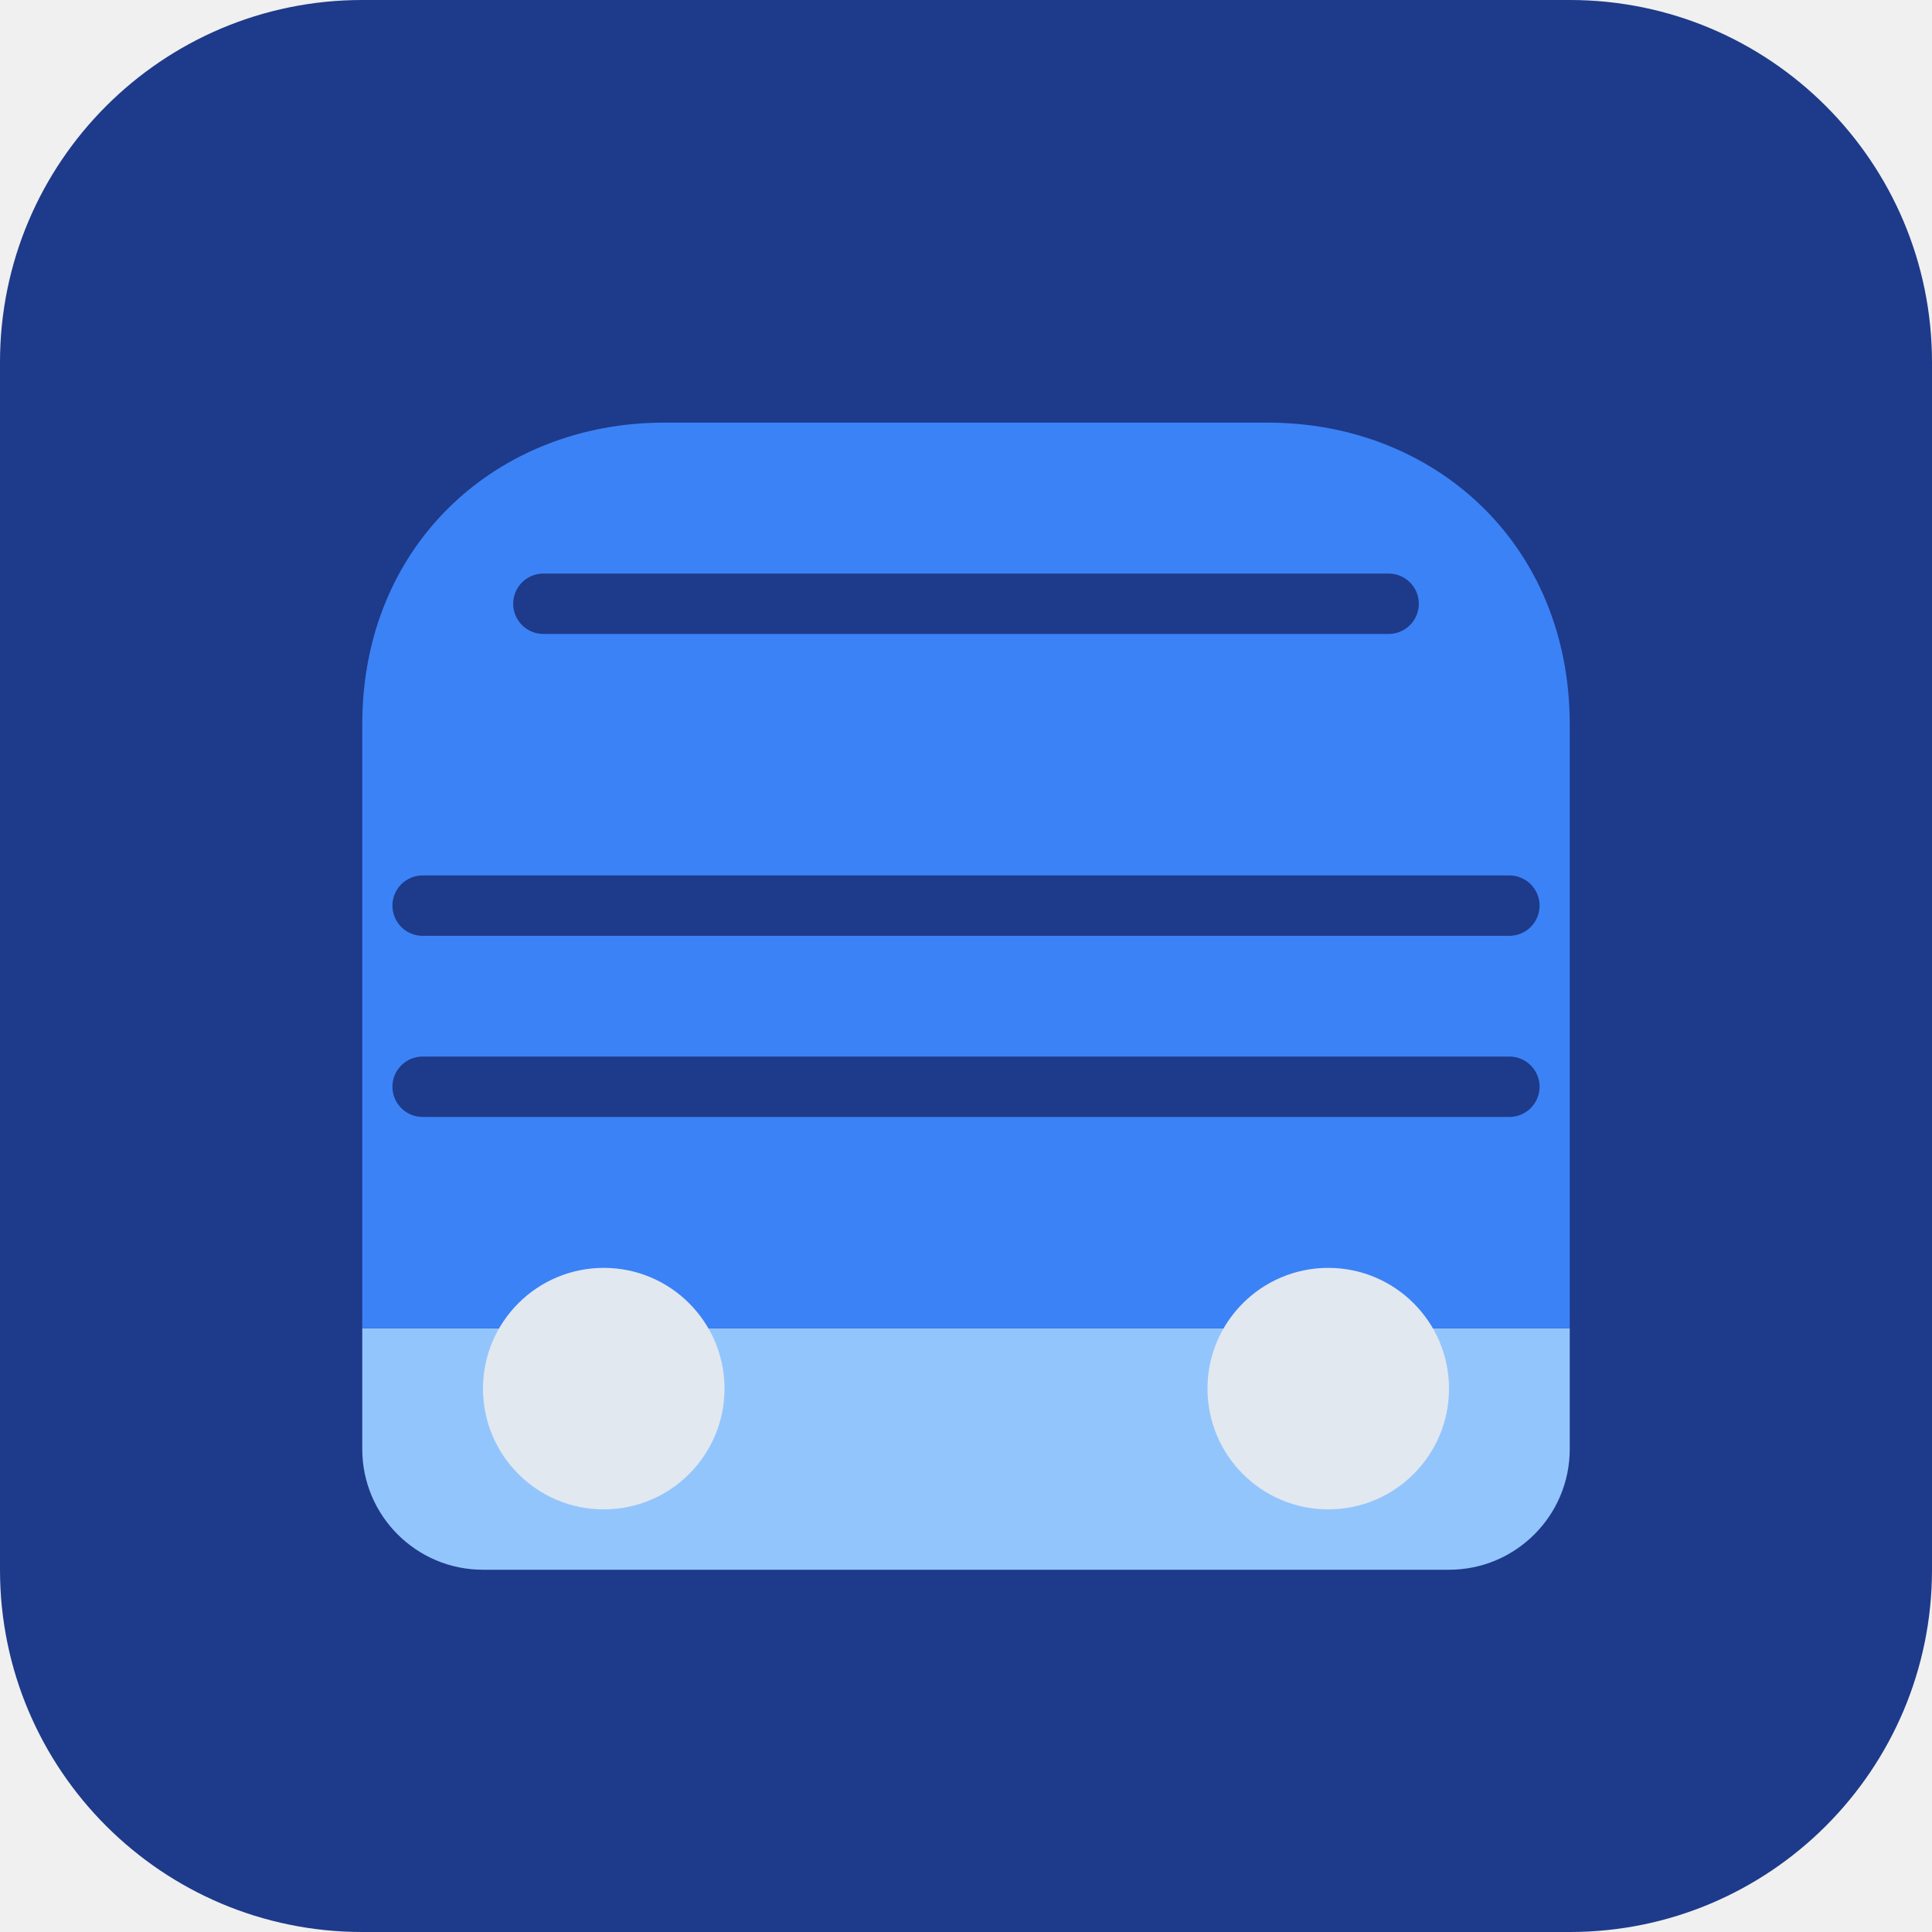
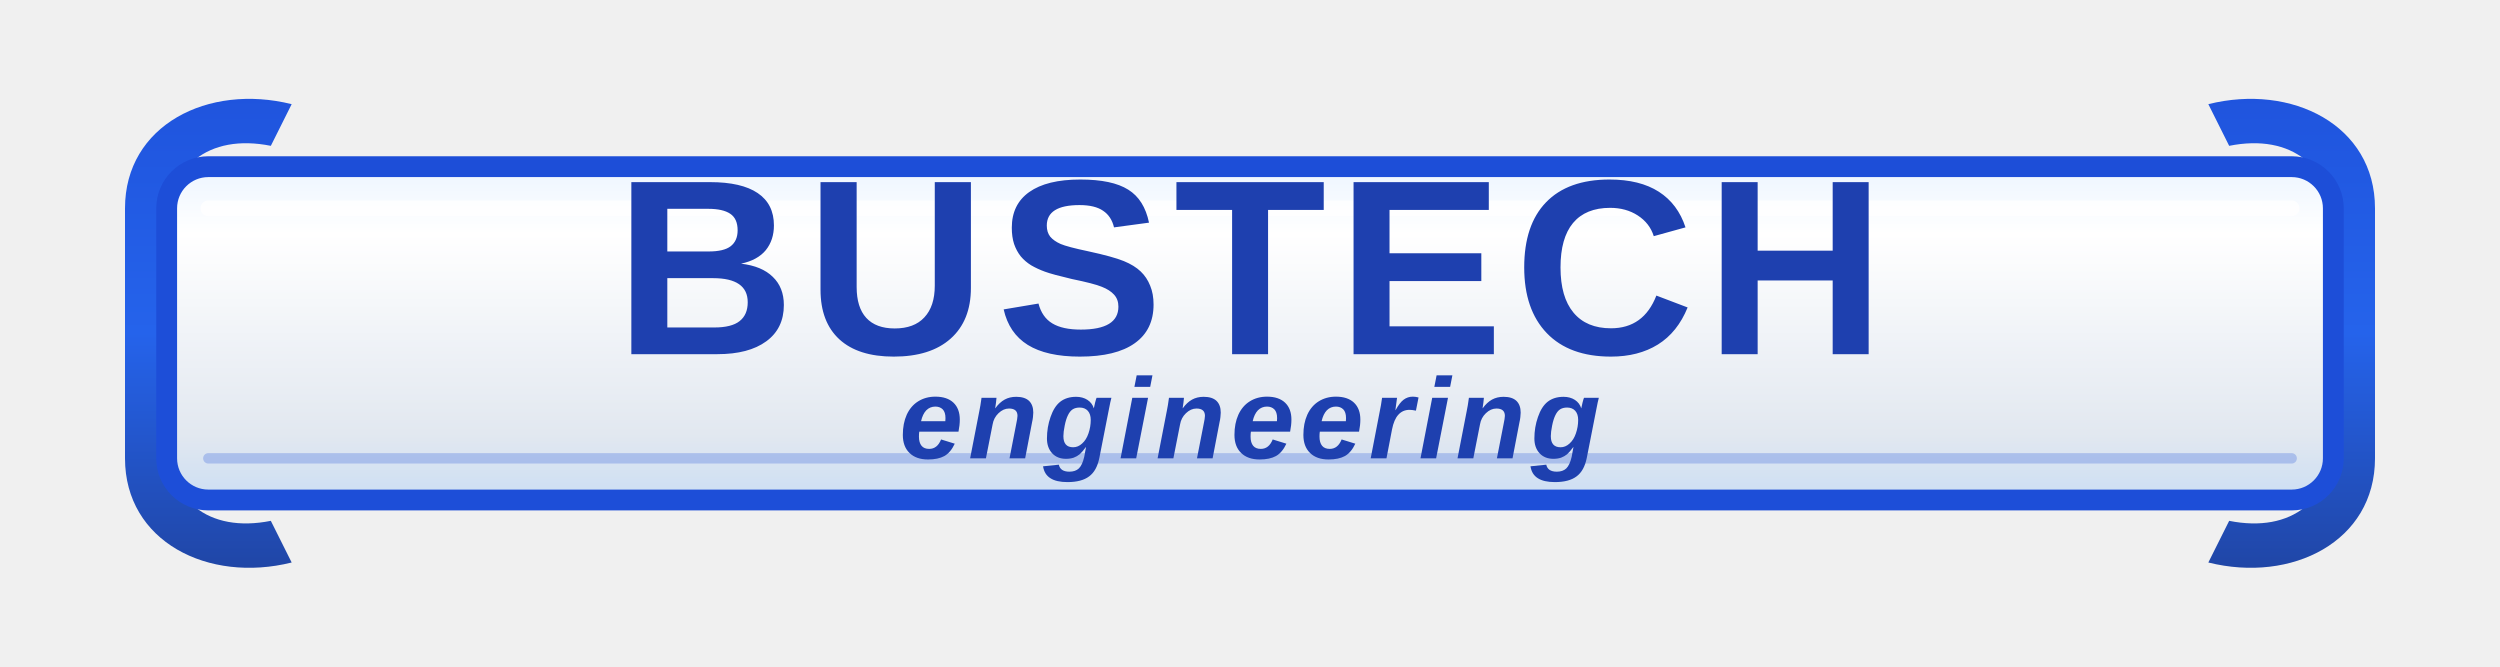
- <svg xmlns="http://www.w3.org/2000/svg" viewBox="0 0 64 64" fill="none">
-   <rect width="64" height="64" rx="12" fill="#1e3a8a" />
-   <path d="M12 44h40v4a4 4 0 0 1-4 4H16a4 4 0 0 1-4-4v-4Z" fill="#93c5fd" />
-   <path d="M12 24c0-6 4.5-10 10-10h20c5.5 0 10 4 10 10v20H12V24Z" fill="#3b82f6" />
-   <circle cx="20" cy="46" r="4" fill="#e2e8f0" />
-   <circle cx="44" cy="46" r="4" fill="#e2e8f0" />
-   <path d="M18 20h28M14 30h36M14 36h36" stroke="#1e3a8a" stroke-width="2" stroke-linecap="round" />
+ <svg xmlns="http://www.w3.org/2000/svg" viewBox="0 0 240 64" fill="none">
+   <defs>
+     <linearGradient id="sheen" x1="0" y1="0" x2="0" y2="64" gradientUnits="userSpaceOnUse">
+       <stop offset="0%" stop-color="#bfdbfe" />
+       <stop offset="35%" stop-color="#ffffff" />
+       <stop offset="65%" stop-color="#e2e8f0" />
+       <stop offset="100%" stop-color="#93c5fd" />
+     </linearGradient>
+     <linearGradient id="cap" x1="0" y1="0" x2="0" y2="64" gradientUnits="userSpaceOnUse">
+       <stop offset="0%" stop-color="#1d4ed8" />
+       <stop offset="50%" stop-color="#2563eb" />
+       <stop offset="100%" stop-color="#1e3a8a" />
+     </linearGradient>
+   </defs>
+   <path d="M12 20c0-8 8-12 16-10l-2 4c-6-1.2-10 2-10 8v20c0 6 4 9.2 10 8l2 4c-8 2-16-2-16-10V20Z" fill="url(#cap)" />
+   <path d="M228 20c0-8-8-12-16-10l2 4c6-1.2 10 2 10 8v20c0 6-4 9.2-10 8l-2 4c8 2 16-2 16-10V20Z" fill="url(#cap)" />
+   <rect x="16" y="16" width="208" height="32" rx="4" fill="url(#sheen)" stroke="#1d4ed8" stroke-width="2" />
+   <path d="M20 20h200" stroke="#ffffff" stroke-width="1.5" stroke-opacity="0.8" stroke-linecap="round" />
+   <path d="M20 44h200" stroke="#1d4ed8" stroke-width="1" stroke-opacity="0.25" stroke-linecap="round" />
+   <text x="120" y="34" text-anchor="middle" font-family="Arial Black, Arial, sans-serif" font-weight="900" font-size="24" fill="#1e40af" letter-spacing="1">BUSTECH</text>
+   <text x="120" y="44" text-anchor="middle" font-family="Arial, sans-serif" font-style="italic" font-weight="700" font-size="11" fill="#1e40af" letter-spacing="0.5">engineering</text>
</svg>
